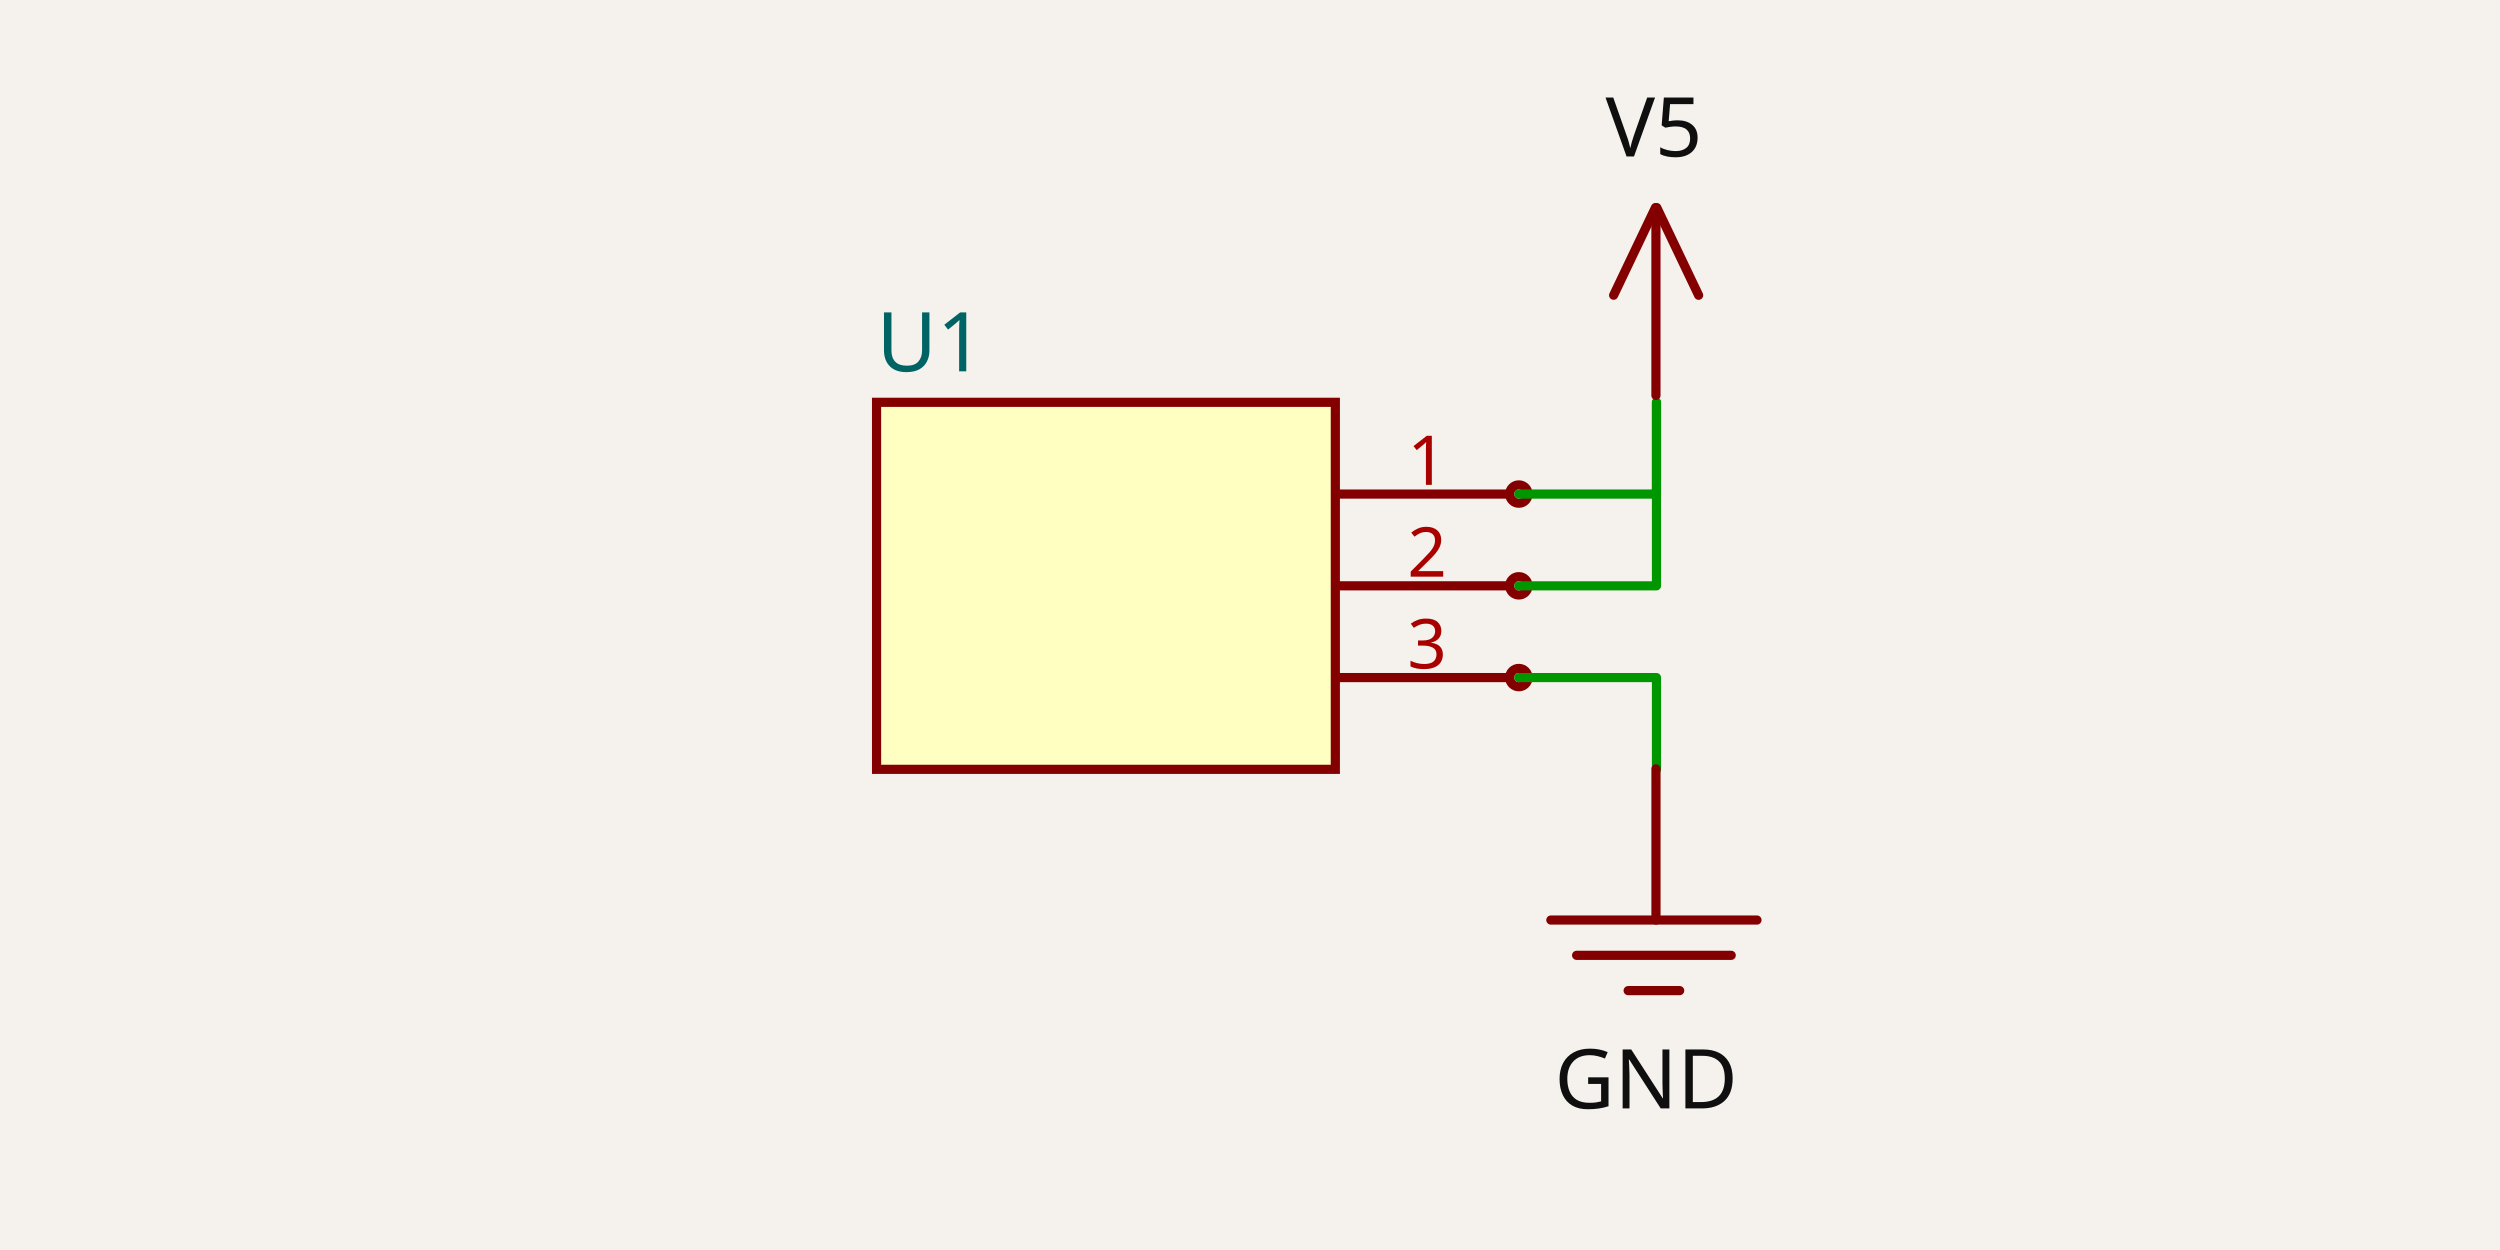
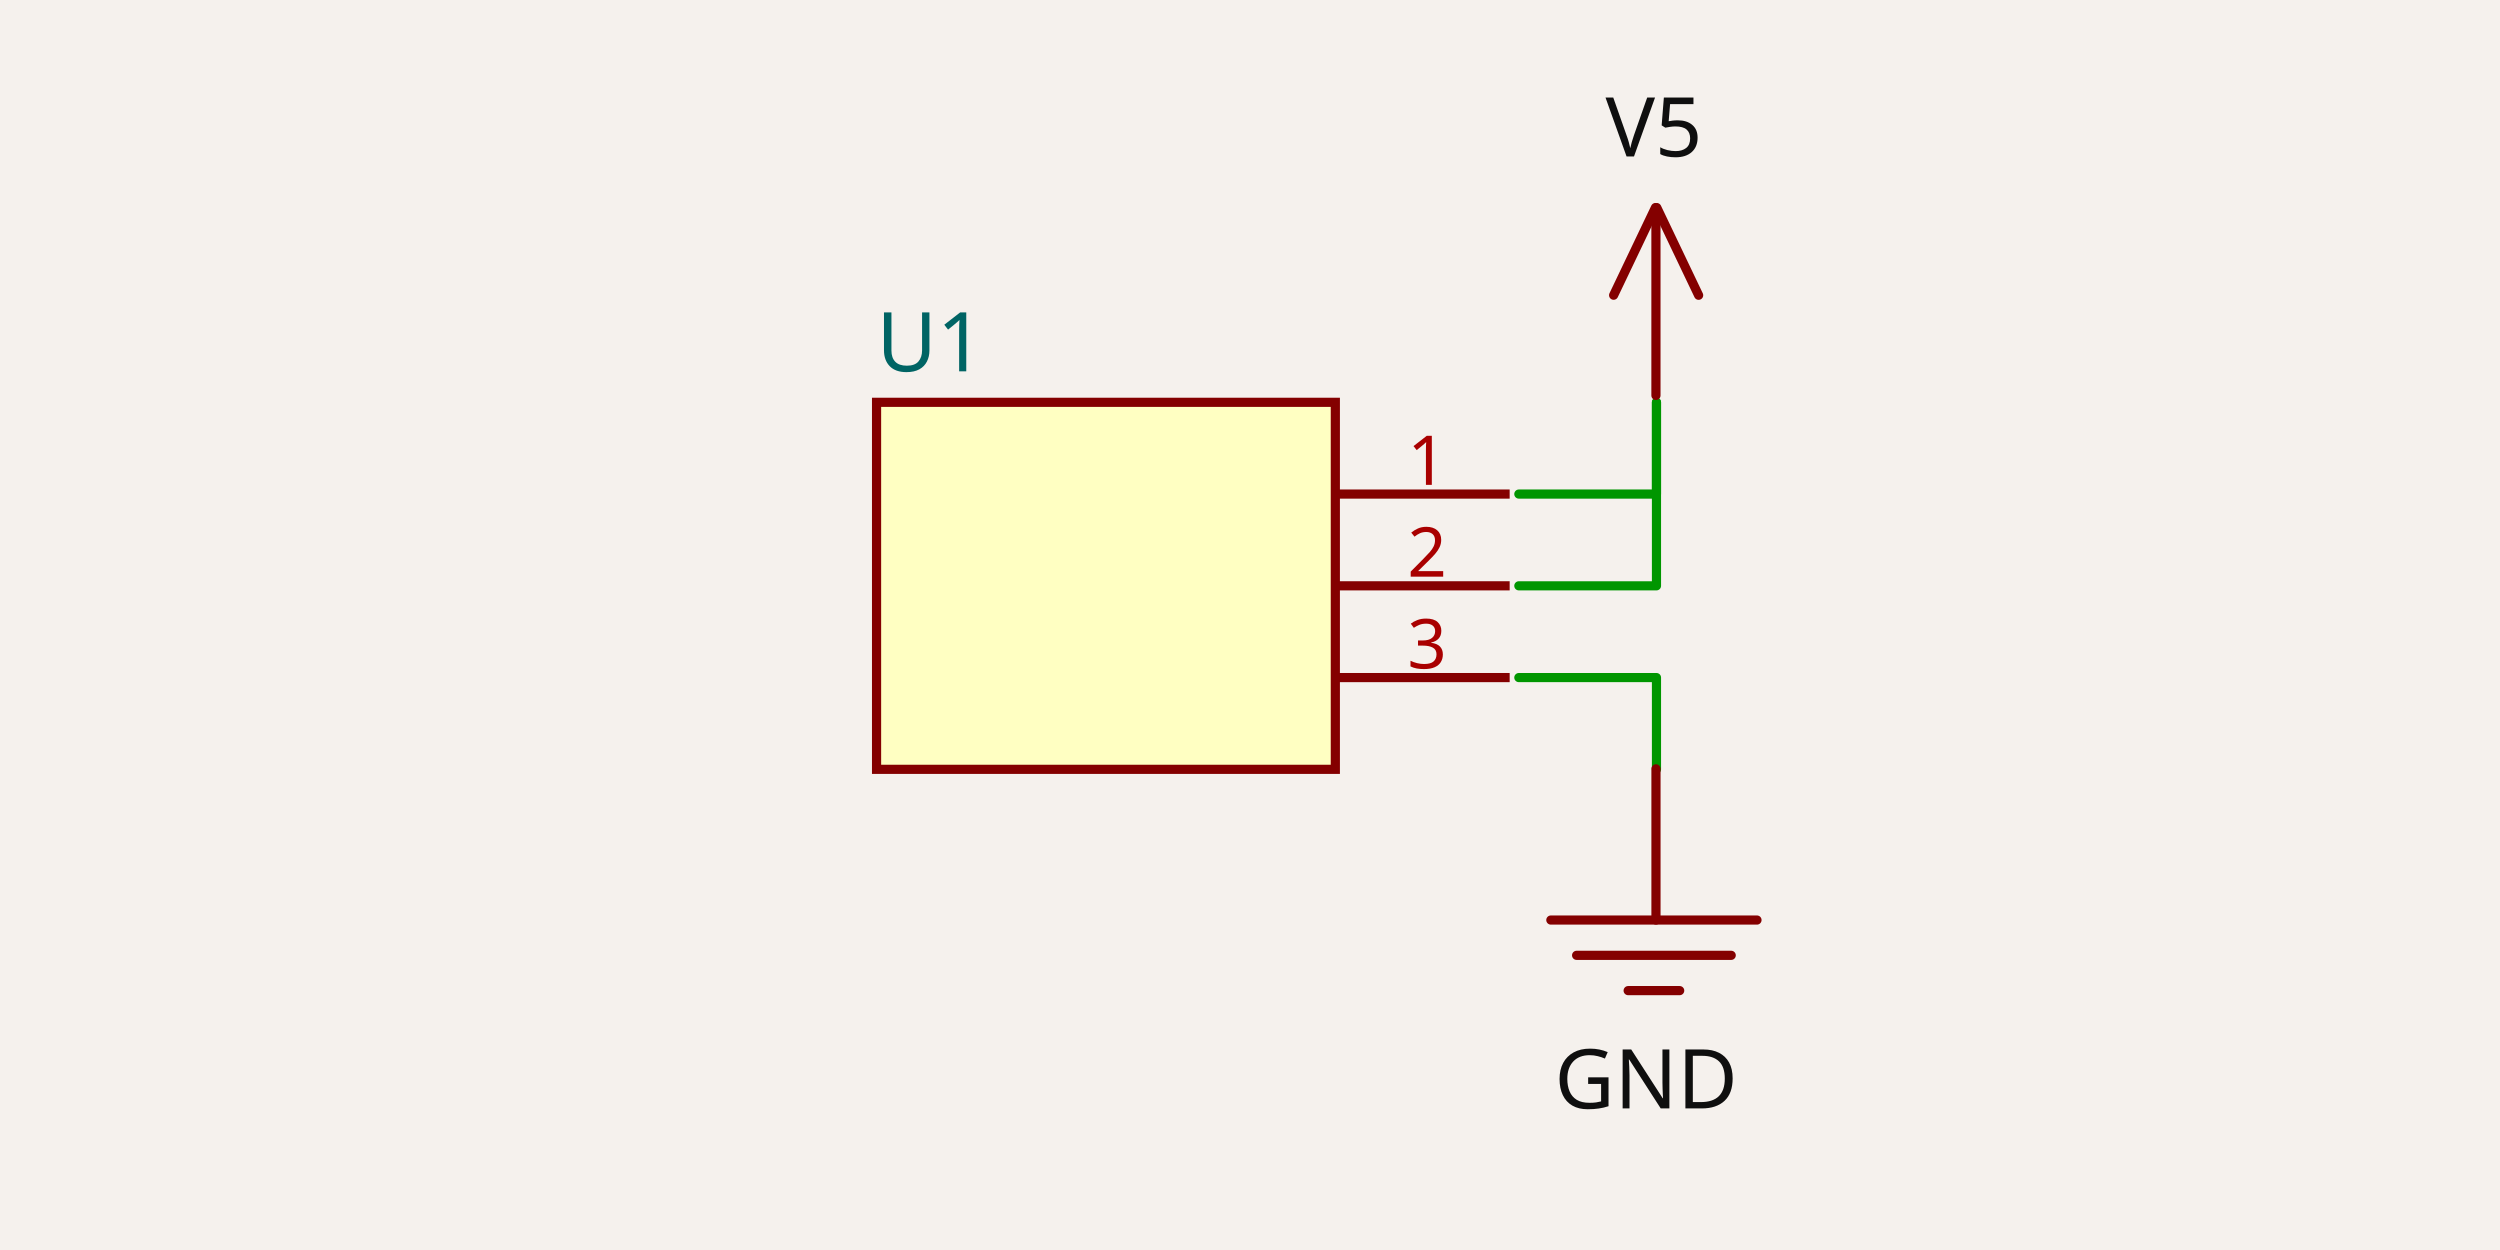
- <svg xmlns="http://www.w3.org/2000/svg" width="1200" height="600" style="background-color: rgb(245, 241, 237)" data-real-to-screen-transform="matrix(220.2104232934,0,0,-220.2104232934,530.8539270859,281.1940298507)">
+ <svg xmlns="http://www.w3.org/2000/svg" width="1200" height="600" style="background-color: rgb(245, 241, 237)" data-real-to-screen-transform="matrix(220.2104232934,0,0,-220.2104232934,530.8539270859,281.1940298507)" data-software-used-string="@tscircuit/core@0.0.532">
  <style>
              .boundary { fill: rgb(245, 241, 237); }
              .schematic-boundary { fill: none; stroke: #fff; }
              .component { fill: none; stroke: rgb(132, 0, 0); }
              .chip { fill: rgb(255, 255, 194); stroke: rgb(132, 0, 0); }
              .component-pin { fill: none; stroke: rgb(132, 0, 0); }
              .trace:hover {
                filter: invert(1);
              }
              .trace:hover .trace-crossing-outline {
                opacity: 0;
              }
              .trace:hover .trace-junction {
                filter: invert(1);
              }
              .text { font-family: sans-serif; fill: rgb(0, 150, 0); }
              .pin-number { fill: rgb(169, 0, 0); }
              .port-label { fill: rgb(0, 100, 100); }
              .component-name { fill: rgb(0, 100, 100); }
            </style>
  <rect class="boundary" x="0" y="0" width="1200" height="600" />
  <g data-circuit-json-type="schematic_component" data-schematic-component-id="schematic_component_0">
    <rect class="component chip" x="420.749" y="193.11" width="220.21" height="176.168" stroke-width="4.404px" fill="rgb(255, 255, 194)" stroke="rgb(132, 0, 0)" />
    <rect class="component-overlay" x="420.749" y="193.11" width="220.21" height="176.168" fill="transparent" />
    <text x="420.749" y="397.906" fill="#006464" text-anchor="start" dominant-baseline="middle" font-family="sans-serif" font-size="39.638px" transform="rotate(0, 420.7487, 397.9056)" />
    <text x="420.749" y="164.483" fill="#006464" text-anchor="start" dominant-baseline="middle" font-family="sans-serif" font-size="39.638px" transform="rotate(0, 420.7487, 164.4825)">U1</text>
    <line class="component-pin" x1="724.639" y1="237.152" x2="640.959" y2="237.152" stroke-width="4.404px" />
-     <circle class="component-pin" cx="729.043" cy="237.152" r="4.404" stroke-width="4.404px" />
    <text class="pin-number" x="685.001" y="232.748" style="font-family: sans-serif;" fill="rgb(169, 0, 0)" text-anchor="middle" dominant-baseline="auto" font-size="33.032px" transform="">1</text>
    <line class="component-pin" x1="724.639" y1="281.194" x2="640.959" y2="281.194" stroke-width="4.404px" />
-     <circle class="component-pin" cx="729.043" cy="281.194" r="4.404" stroke-width="4.404px" />
    <text class="pin-number" x="685.001" y="276.79" style="font-family: sans-serif;" fill="rgb(169, 0, 0)" text-anchor="middle" dominant-baseline="auto" font-size="33.032px" transform="">2</text>
    <line class="component-pin" x1="724.639" y1="325.236" x2="640.959" y2="325.236" stroke-width="4.404px" />
-     <circle class="component-pin" cx="729.043" cy="325.236" r="4.404" stroke-width="4.404px" />
    <text class="pin-number" x="685.001" y="320.832" style="font-family: sans-serif;" fill="rgb(169, 0, 0)" text-anchor="middle" dominant-baseline="auto" font-size="33.032px" transform="">3</text>
  </g>
  <g class="trace" data-circuit-json-type="schematic_trace" data-schematic-trace-id="schematic_trace_0">
    <path d="M 729.043 281.194 L 795.106 281.194 L 795.106 193.11" class="trace-invisible-hover-outline" stroke="rgb(0, 150, 0)" fill="none" stroke-width="35.234px" stroke-linecap="round" opacity="0" stroke-linejoin="round" />
    <path d="M 729.043 281.194 L 795.106 281.194 L 795.106 193.11" stroke="rgb(0, 150, 0)" fill="none" stroke-width="4.404px" stroke-linecap="round" stroke-linejoin="round" />
  </g>
  <g class="trace" data-circuit-json-type="schematic_trace" data-schematic-trace-id="schematic_trace_1">
    <path d="M 729.043 237.152 L 795.106 237.152 L 795.106 193.11" class="trace-invisible-hover-outline" stroke="rgb(0, 150, 0)" fill="none" stroke-width="35.234px" stroke-linecap="round" opacity="0" stroke-linejoin="round" />
    <path d="M 729.043 237.152 L 795.106 237.152 L 795.106 193.11" stroke="rgb(0, 150, 0)" fill="none" stroke-width="4.404px" stroke-linecap="round" stroke-linejoin="round" />
  </g>
  <g class="trace" data-circuit-json-type="schematic_trace" data-schematic-trace-id="schematic_trace_2">
    <path d="M 729.043 325.236 L 795.106 325.236 L 795.106 369.278" class="trace-invisible-hover-outline" stroke="rgb(0, 150, 0)" fill="none" stroke-width="35.234px" stroke-linecap="round" opacity="0" stroke-linejoin="round" />
    <path d="M 729.043 325.236 L 795.106 325.236 L 795.106 369.278" stroke="rgb(0, 150, 0)" fill="none" stroke-width="4.404px" stroke-linecap="round" stroke-linejoin="round" />
  </g>
  <rect class="component-overlay" x="774.542" y="99.629" width="40.8" height="90.19" fill="transparent" />
  <path d="M 794.62 99.629 L 774.542 141.704" stroke="rgb(132, 0, 0)" fill="none" stroke-width="4.404px" stroke-linecap="round" />
  <path d="M 795.265 99.651 L 815.342 141.726" stroke="rgb(132, 0, 0)" fill="none" stroke-width="4.404px" stroke-linecap="round" />
  <path d="M 794.852 100.739 L 794.852 189.818" stroke="rgb(132, 0, 0)" fill="none" stroke-width="4.404px" stroke-linecap="round" />
  <text x="793.867" y="86.724" fill="rgb(15, 15, 15)" font-family="sans-serif" text-anchor="middle" dominant-baseline="ideographic" font-size="39.638px">V5</text>
  <rect class="component-overlay" x="744.405" y="369.04" width="98.945" height="106.456" fill="transparent" />
  <path d="M 794.867 369.04 L 794.867 441.628" stroke="rgb(132, 0, 0)" fill="none" stroke-width="4.404px" stroke-linecap="round" />
  <path d="M 744.405 441.621 L 843.35 441.621" stroke="rgb(132, 0, 0)" fill="none" stroke-width="4.404px" stroke-linecap="round" />
  <path d="M 756.773 458.558 L 830.982 458.558" stroke="rgb(132, 0, 0)" fill="none" stroke-width="4.404px" stroke-linecap="round" />
  <path d="M 781.51 475.496 L 806.246 475.496" stroke="rgb(132, 0, 0)" fill="none" stroke-width="4.404px" stroke-linecap="round" />
  <text x="790.125" y="501.289" fill="rgb(15, 15, 15)" font-family="sans-serif" text-anchor="middle" dominant-baseline="hanging" font-size="39.638px">GND</text>
</svg>
